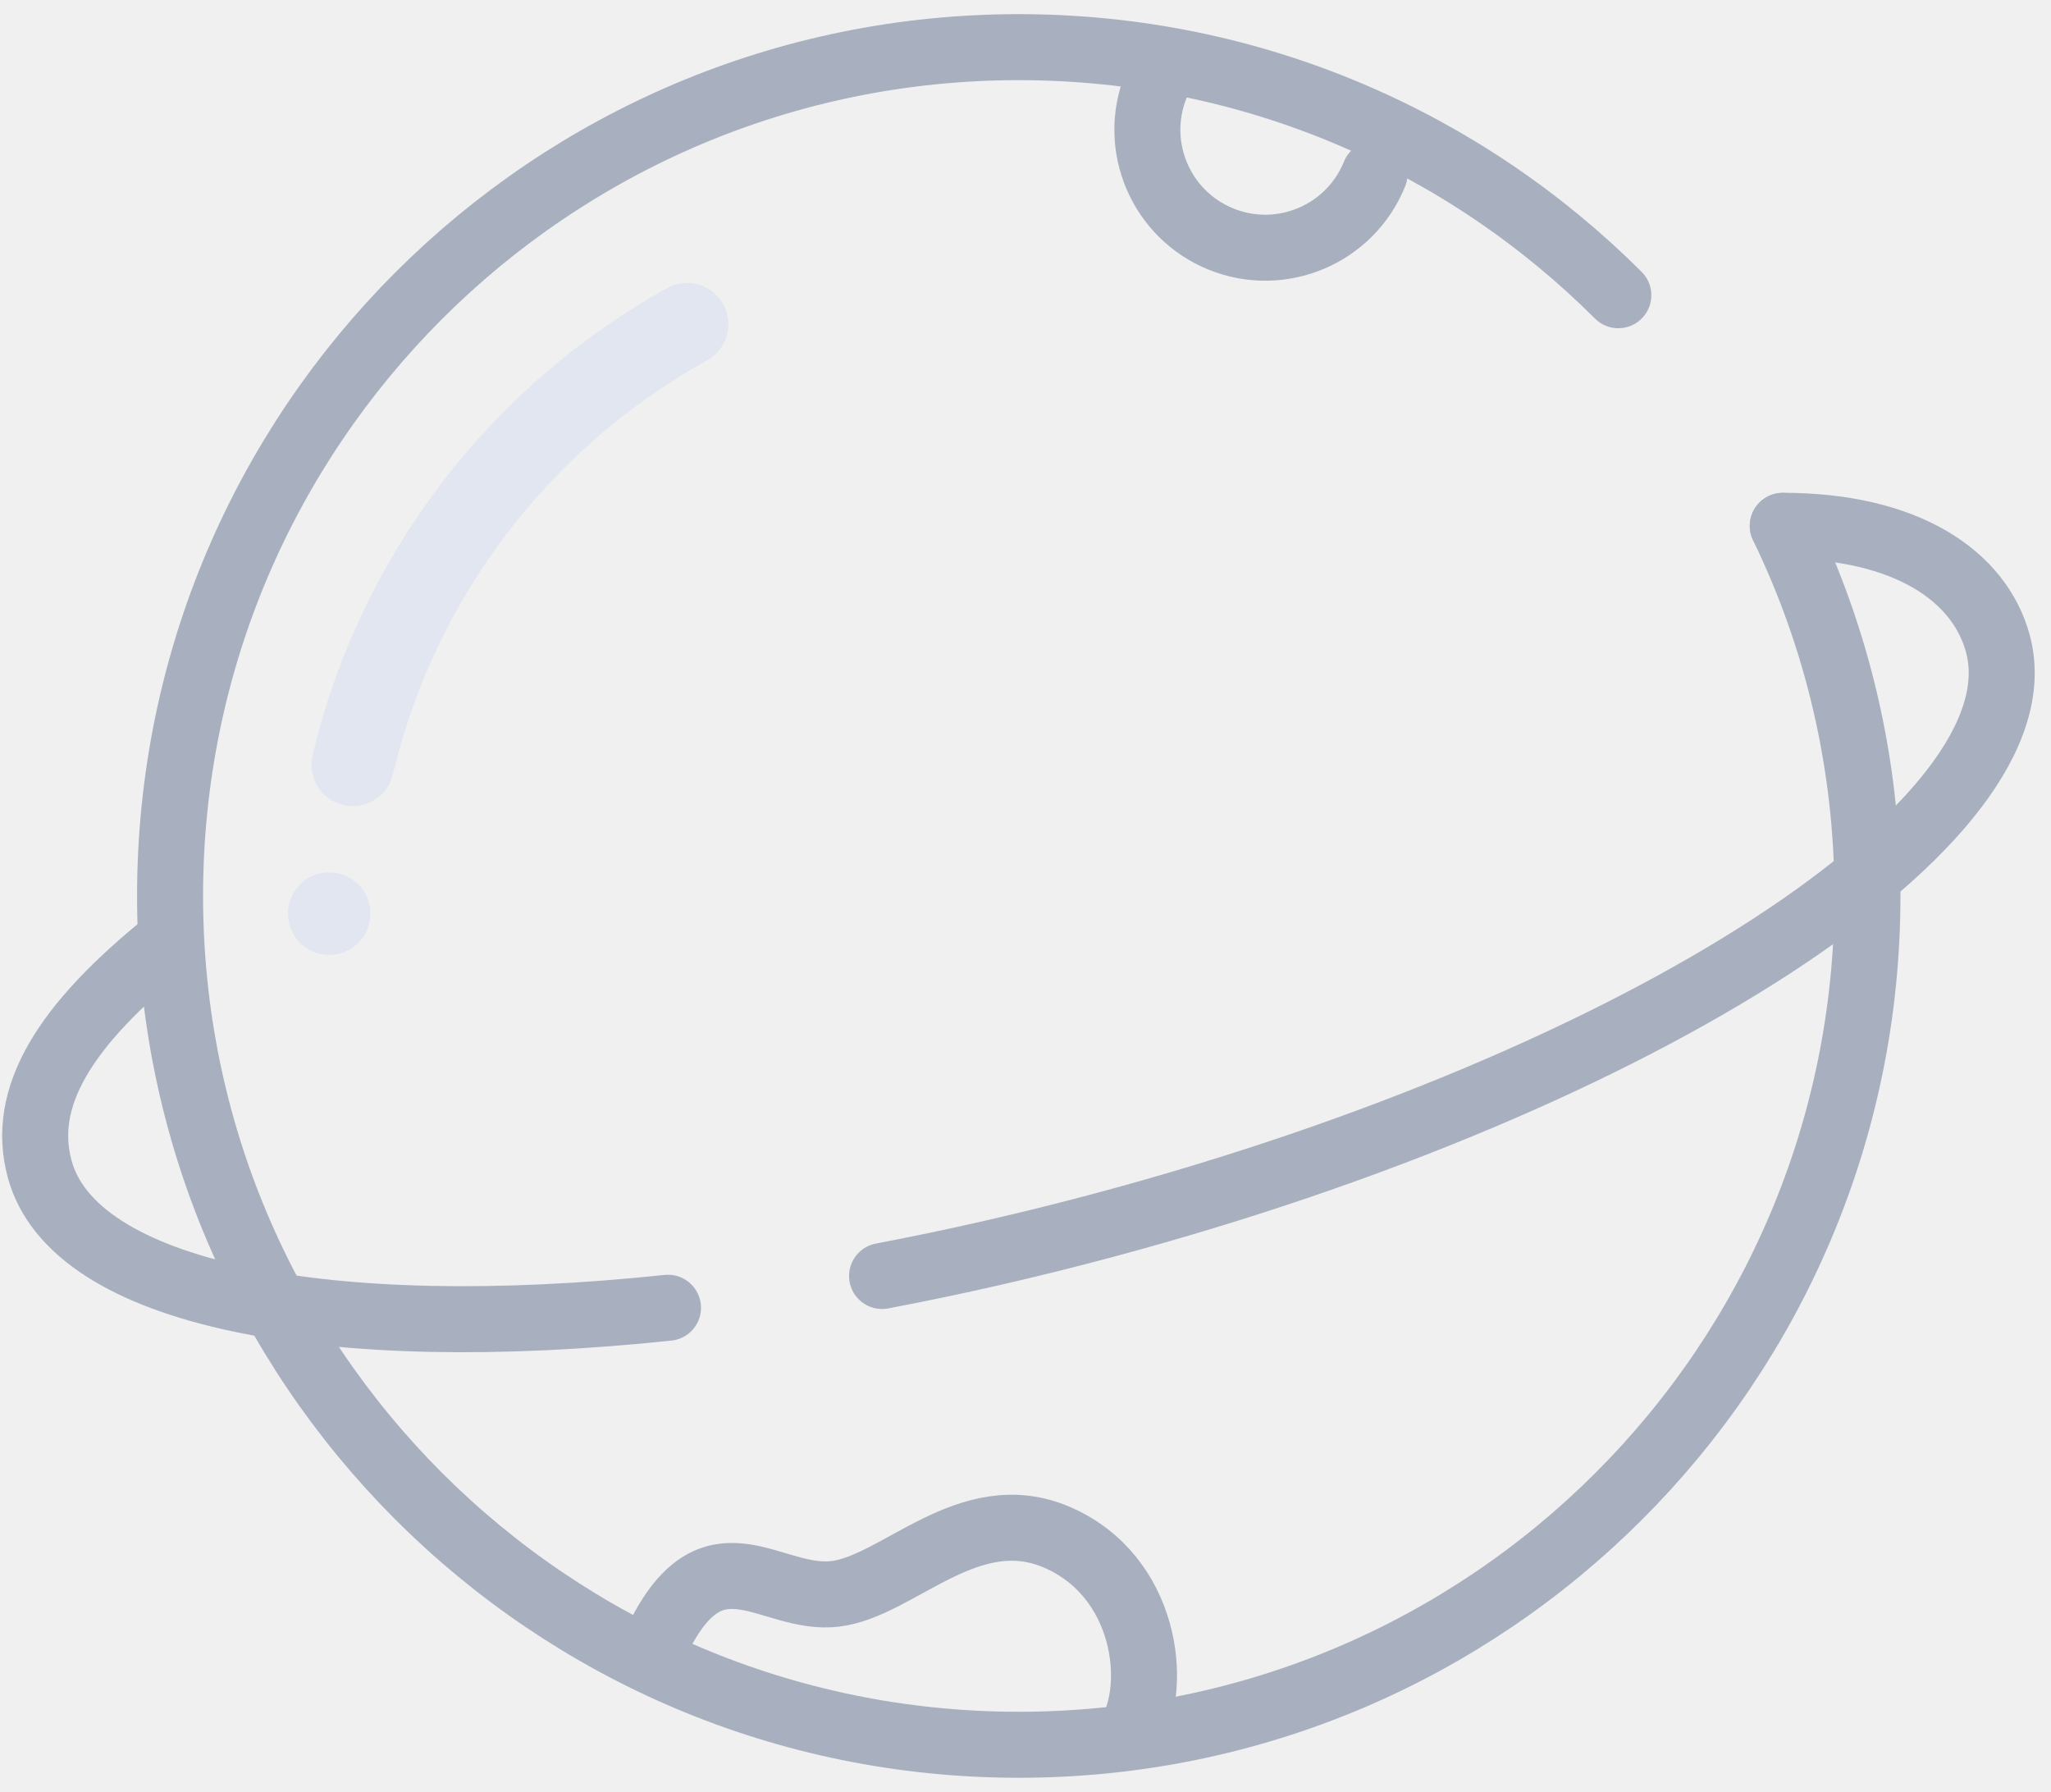
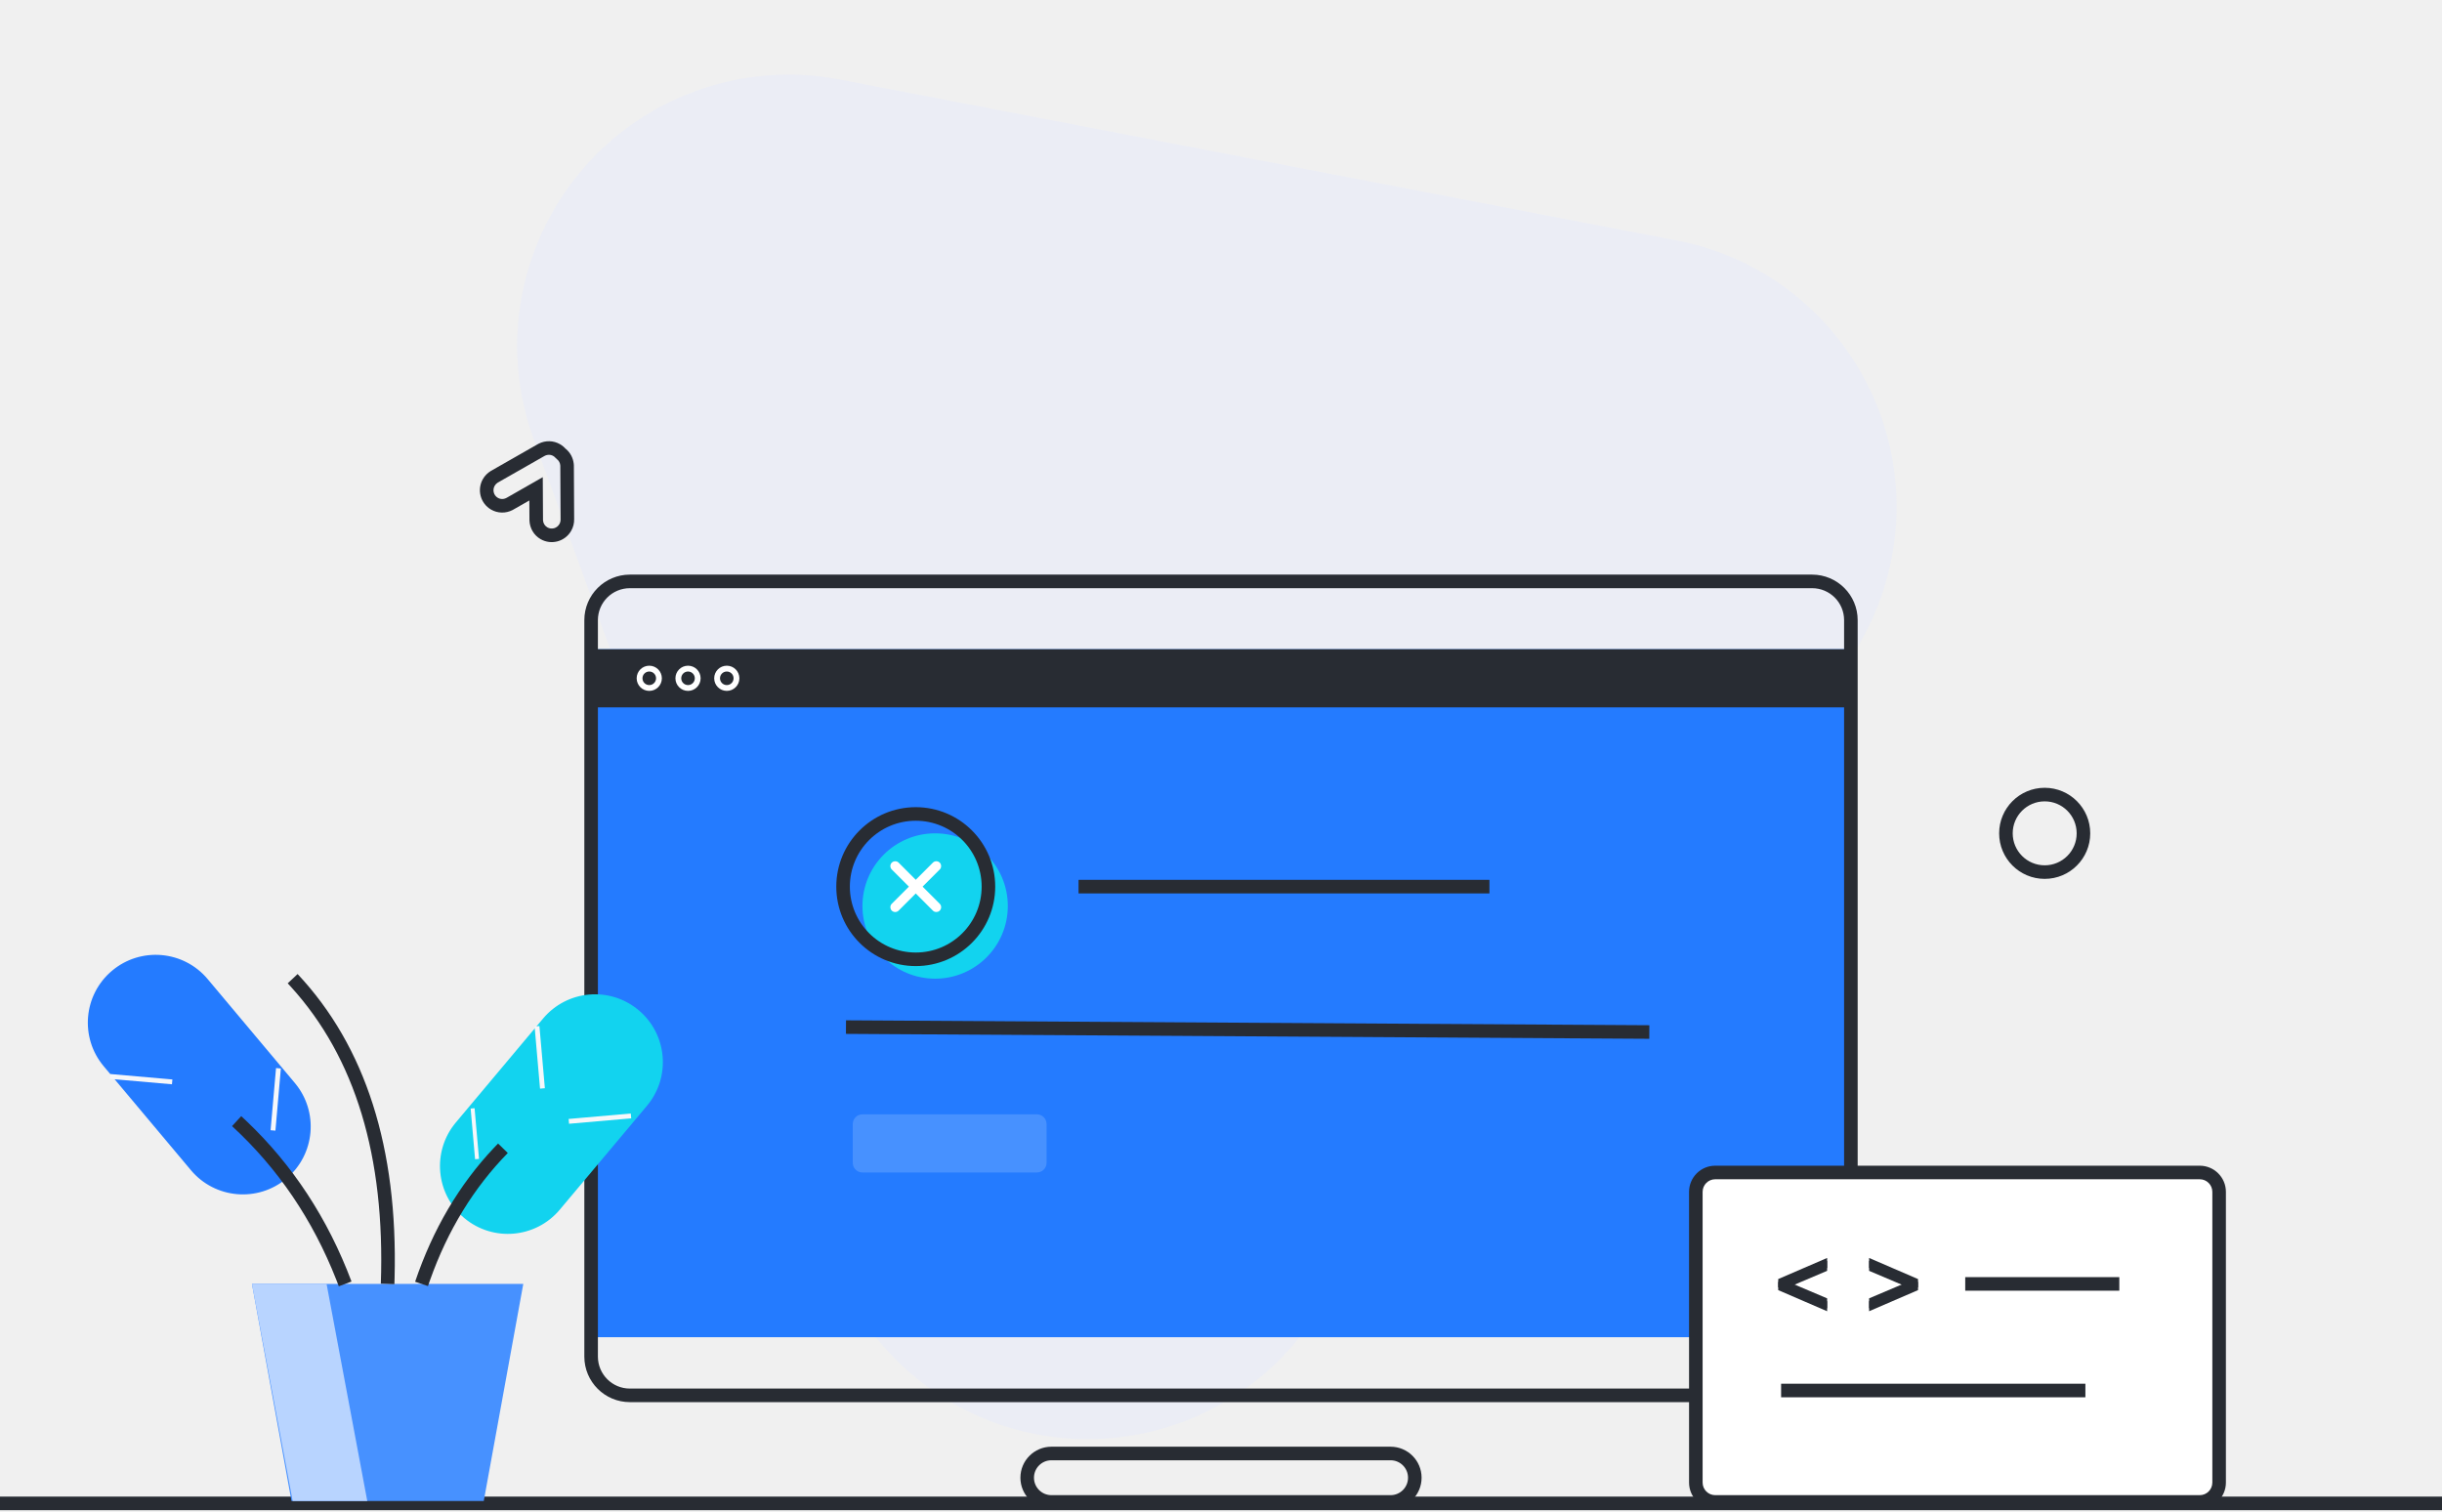
- <svg xmlns="http://www.w3.org/2000/svg" width="87px" height="76px" viewBox="0 0 87 76" version="1.1">
-   <g id="页面-1" stroke="none" stroke-width="1" fill="none" fill-rule="evenodd">
-     <g id="url错误" transform="translate(-676, -469)">
-       <g id="编组-2" transform="translate(650, 460)">
-         <g id="URL错误" transform="translate(20, 0)">
-           <rect id="矩形" x="0" y="0" width="100" height="100" />
-           <g id="编组-26" transform="translate(5, 11)">
-             <path d="M69.647,10.521 C63.134,4.02 54.143,0 44.214,0 C24.332,0 8.214,16.118 8.214,36 C8.214,55.882 24.332,72 44.214,72 C64.096,72 80.214,55.882 80.214,36 C80.214,30.374 78.923,25.048 76.622,20.305" id="路径" stroke="#A8B0BF" stroke-width="2.8" stroke-linecap="round" stroke-linejoin="round" />
-             <path d="M31.912,62.414 C30.034,63.992 29.069,68.539 32.084,71.31 C35.098,74.08 39.146,71.555 41.78,72.123 C44.413,72.692 45.635,76.301 49.151,73.116" id="路径" stroke="#A8B0BF" stroke-width="2.8" stroke-linecap="round" transform="translate(39.65104, 68.41355) scale(-1, -1) rotate(-19) translate(-39.65104, -68.41355) " />
-             <path d="M58.734,8.324 C58.734,5.562 56.496,3.324 53.734,3.324 C50.973,3.324 48.734,5.562 48.734,8.324" id="路径" stroke="#A8B0BF" stroke-width="2.8" stroke-linecap="round" transform="translate(53.73409, 5.823603) scale(1, -1) rotate(-22) translate(-53.73409, -5.823603) " />
-             <path d="M29.298,10.22 C30.143,9.751 31.208,10.056 31.677,10.902 C32.146,11.747 31.84,12.812 30.995,13.281 C24.305,16.99 19.432,23.371 17.667,30.841 C17.445,31.782 16.503,32.364 15.562,32.142 C14.621,31.92 14.039,30.978 14.261,30.037 C16.253,21.602 21.75,14.405 29.298,10.22 Z" id="路径" fill="#E2E6F0" fill-rule="nonzero" />
-             <circle id="椭圆形" fill="#E2E6F0" cx="14.964" cy="36.75" r="1.75" />
-             <path d="M9.854,28.409 C4.538,30.738 2,33.209 2,36.334 C2,41.873 11.882,46.662 26.221,48.931 M35.341,49.979 C38.446,50.211 41.679,50.334 45,50.334 C68.748,50.334 88,44.066 88,36.334 C88,33.346 85.534,30.488 80.482,29.135" id="形状" stroke="#A8B0BF" stroke-width="2.8" stroke-linecap="round" stroke-linejoin="round" transform="translate(45, 39.37109) rotate(-15) translate(-45, -39.37109) " />
+ <svg xmlns="http://www.w3.org/2000/svg" width="252px" height="156px" viewBox="0 0 252 156" version="1.1">
+   <g id="illustration" stroke="none" stroke-width="1" fill="none" fill-rule="evenodd">
+     <g id="---地址错误---" transform="translate(-1, -56)">
+       <g id="编组-3">
+         <g id="Triangle-2" transform="translate(39, 0)">
+           <path d="M130.764,77.842 L175.891,153.293 C183.829,166.564 179.505,183.757 166.234,191.695 C161.89,194.293 156.923,195.665 151.862,195.665 L61.607,195.665 C46.143,195.665 33.607,183.129 33.607,167.665 C33.607,162.604 34.979,157.637 37.577,153.293 L82.705,77.842 C90.642,64.571 107.835,60.247 121.107,68.185 C125.074,70.557 128.392,73.875 130.764,77.842 Z" id="Triangle" fill="#EBEDF5" transform="translate(106.7344, 116.6652) rotate(70) translate(-106.7344, -116.6652) " />
+           <g id="编组-15" transform="translate(17.31423, 105.7683) rotate(-20) translate(-17.31423, -105.7683) translate(9.314234, 97.76826)" fill="#282C33" fill-rule="nonzero">
+             <g id="Group" transform="translate(0.37543, 0.81545)">
+               <path d="M7.595,2.791 C6.805,2.791 6.085,3.194 5.664,3.839 L5.568,3.999 L2.789,8.757 C2.596,9.112 2.5,9.488 2.5,9.877 C2.5,11.154 3.532,12.191 4.806,12.191 C5.601,12.191 6.325,11.783 6.747,11.127 L7.755,9.403 L8.8,11.188 C9.235,11.87 9.961,12.277 10.755,12.277 C12.03,12.277 13.061,11.241 13.061,9.964 C13.061,9.531 12.942,9.114 12.72,8.752 L9.922,3.964 L9.82,3.817 C9.464,3.341 8.96,3.023 8.392,2.917 L8.3,2.903 L8.385,2.93 C8.134,2.838 7.867,2.791 7.595,2.791 Z M7.595,4.191 C7.702,4.191 7.806,4.209 7.904,4.245 L8.069,4.284 C8.339,4.313 8.581,4.465 8.728,4.695 L11.519,9.471 C11.614,9.627 11.661,9.791 11.661,9.964 C11.661,10.469 11.255,10.877 10.755,10.877 C10.444,10.877 10.16,10.718 9.994,10.458 L7.754,6.626 L5.614,10.293 C5.442,10.607 5.14,10.791 4.806,10.791 C4.306,10.791 3.9,10.382 3.9,9.877 C3.9,9.722 3.938,9.574 4.009,9.441 L6.791,4.681 C6.963,4.372 7.263,4.191 7.595,4.191 Z" id="形状结合" transform="translate(7.780797, 7.533974) rotate(50) translate(-7.780797, -7.533974) " />
+             </g>
+           </g>
+           <path d="M173,137.3 C170.404,137.3 168.3,139.404 168.3,142 C168.3,144.596 170.404,146.7 173,146.7 C175.596,146.7 177.7,144.596 177.7,142 C177.7,139.404 175.596,137.3 173,137.3 Z M173,138.7 C174.823,138.7 176.3,140.177 176.3,142 C176.3,143.823 174.823,145.3 173,145.3 C171.177,145.3 169.7,143.823 169.7,142 C169.7,140.177 171.177,138.7 173,138.7 Z" id="椭圆形" fill="#282C33" fill-rule="nonzero" />
+         </g>
+         <polygon id="直线" fill="#282C33" fill-rule="nonzero" points="254.15 210.45 254.15 211.85 0.75 211.85 0.75 210.45" />
+       </g>
+       <rect id="矩形" fill="#247BFF" x="62" y="123" width="130" height="71" />
+       <polygon id="直线-4" fill="#282C33" fill-rule="nonzero" points="154.7 146.8 154.7 148.2 112.3 148.2 112.3 146.8" />
+       <polygon id="直线-4" fill="#282C33" fill-rule="nonzero" points="88.296 162.696 88.304 161.296 171.204 161.804 171.196 163.204" />
+       <rect id="矩形" fill="#4791FF" x="89" y="171" width="20" height="6" rx="1" />
+       <circle id="椭圆形" fill="#12D3EF" cx="97.5" cy="149.5" r="7.5" />
+       <g id="编组-9" transform="translate(92, 144)" fill="#FFFFFF" fill-rule="nonzero">
+         <g id="编组-10">
+           <path d="M3.5,0 C3.745,0 3.95,0.177 3.992,0.41 L4,0.5 L4,6.5 C4,6.776 3.776,7 3.5,7 C3.255,7 3.05,6.823 3.008,6.59 L3,6.5 L3,0.5 C3,0.224 3.224,0 3.5,0 Z" id="直线-5" transform="translate(3.5, 3.5) rotate(-45) translate(-3.5, -3.5) " />
+           <path d="M3.5,0 C3.745,0 3.95,0.177 3.992,0.41 L4,0.5 L4,6.5 C4,6.776 3.776,7 3.5,7 C3.255,7 3.05,6.823 3.008,6.59 L3,6.5 L3,0.5 C3,0.224 3.224,0 3.5,0 Z" id="直线-5" transform="translate(3.5, 3.5) rotate(-135) translate(-3.5, -3.5) " />
+         </g>
+       </g>
+       <path d="M95.5,139.3 C90.971,139.3 87.3,142.971 87.3,147.5 C87.3,152.029 90.971,155.7 95.5,155.7 C100.029,155.7 103.7,152.029 103.7,147.5 C103.7,142.971 100.029,139.3 95.5,139.3 Z M95.5,140.7 C99.256,140.7 102.3,143.744 102.3,147.5 C102.3,151.256 99.256,154.3 95.5,154.3 C91.744,154.3 88.7,151.256 88.7,147.5 C88.7,143.744 91.744,140.7 95.5,140.7 Z" id="椭圆形" fill="#282C33" fill-rule="nonzero" />
+       <rect id="矩形" fill="#282C33" x="62" y="123" width="130" height="6" />
+       <path d="M68,124.7 C67.282,124.7 66.7,125.282 66.7,126 C66.7,126.718 67.282,127.3 68,127.3 C68.718,127.3 69.3,126.718 69.3,126 C69.3,125.282 68.718,124.7 68,124.7 Z M68,125.3 C68.387,125.3 68.7,125.613 68.7,126 C68.7,126.387 68.387,126.7 68,126.7 C67.613,126.7 67.3,126.387 67.3,126 C67.3,125.613 67.613,125.3 68,125.3 Z" id="椭圆形" fill="#FFFFFF" fill-rule="nonzero" />
+       <path d="M72,124.7 C71.282,124.7 70.7,125.282 70.7,126 C70.7,126.718 71.282,127.3 72,127.3 C72.718,127.3 73.3,126.718 73.3,126 C73.3,125.282 72.718,124.7 72,124.7 Z M72,125.3 C72.387,125.3 72.7,125.613 72.7,126 C72.7,126.387 72.387,126.7 72,126.7 C71.613,126.7 71.3,126.387 71.3,126 C71.3,125.613 71.613,125.3 72,125.3 Z" id="椭圆形" fill="#FFFFFF" fill-rule="nonzero" />
+       <path d="M76,124.7 C75.282,124.7 74.7,125.282 74.7,126 C74.7,126.718 75.282,127.3 76,127.3 C76.718,127.3 77.3,126.718 77.3,126 C77.3,125.282 76.718,124.7 76,124.7 Z M76,125.3 C76.387,125.3 76.7,125.613 76.7,126 C76.7,126.387 76.387,126.7 76,126.7 C75.613,126.7 75.3,126.387 75.3,126 C75.3,125.613 75.613,125.3 76,125.3 Z" id="椭圆形" fill="#FFFFFF" fill-rule="nonzero" />
+       <path d="M188,115.3 L66,115.3 C63.404,115.3 61.3,117.404 61.3,120 L61.3,196 C61.3,198.596 63.404,200.7 66,200.7 L188,200.7 C190.596,200.7 192.7,198.596 192.7,196 L192.7,120 C192.7,117.404 190.596,115.3 188,115.3 Z M66,116.7 L188,116.7 C189.823,116.7 191.3,118.177 191.3,120 L191.3,196 C191.3,197.823 189.823,199.3 188,199.3 L66,199.3 C64.177,199.3 62.7,197.823 62.7,196 L62.7,120 C62.7,118.177 64.177,116.7 66,116.7 Z" id="矩形" fill="#282C33" fill-rule="nonzero" />
+       <path d="M144.5,205.3 L109.5,205.3 C107.733,205.3 106.3,206.733 106.3,208.5 C106.3,210.267 107.733,211.7 109.5,211.7 L144.5,211.7 C146.267,211.7 147.7,210.267 147.7,208.5 C147.7,206.733 146.267,205.3 144.5,205.3 Z M109.5,206.7 L144.5,206.7 C145.494,206.7 146.3,207.506 146.3,208.5 C146.3,209.494 145.494,210.3 144.5,210.3 L109.5,210.3 C108.506,210.3 107.7,209.494 107.7,208.5 C107.7,207.506 108.506,206.7 109.5,206.7 Z" id="矩形" fill="#282C33" fill-rule="nonzero" />
+       <g id="flower" transform="translate(6, 151)">
+         <polygon id="矩形" fill="#4791FF" points="21 37.5 49 37.5 44.922 59.9 25.078 59.9" />
+         <g id="编组-7" transform="translate(15.52547, 15.93209) rotate(50) translate(-15.52547, -15.93209) translate(1.525467, 8.432091)">
+           <rect id="矩形" fill="#247BFF" x="-2.04636308e-12" y="0.45" width="28" height="14" rx="7" />
+           <polygon id="直线-3" fill="#F6F7FA" fill-rule="nonzero" points="12.6 9.896 12.954 10.25 8.4 14.804 8.046 14.45" />
+           <polygon id="直线-3" fill="#F6F7FA" fill-rule="nonzero" transform="translate(21.02763, 3.047498) scale(-1, 1) translate(-21.02763, -3.047498) " points="23.128 0.594 23.481 0.947 18.928 5.501 18.574 5.147" />
+         </g>
+         <g id="编组-7" transform="translate(51.86604, 19.94279) scale(-1, 1) rotate(50) translate(-51.86604, -19.94279) translate(37.86604, 11.94279)">
+           <g id="直线-3" transform="translate(-0, 0.381549)">
+             <rect id="蒙版" fill="#12D3EF" x="1.70530257e-12" y="0.668" width="28" height="14" rx="7" />
+             <polygon fill="#F6F7FA" fill-rule="nonzero" transform="translate(10.28898, 2.978363) scale(-1, 1) translate(-10.28898, -2.978363) " points="12.389 0.525 12.743 0.878 8.189 5.432 7.835 5.078" />
+             <polygon fill="#F6F7FA" fill-rule="nonzero" points="13.243 9.349 13.596 9.702 9.043 14.256 8.689 13.902" />
+             <polygon fill="#F6F7FA" fill-rule="nonzero" transform="translate(20.63211, 2.915062) scale(-1, 1) translate(-20.63211, -2.915062) " points="22.344 0.915 22.632 1.203 18.92 4.915 18.632 4.627" />
          </g>
        </g>
+         <path d="M46.399,23.011 L47.401,23.989 C43.883,27.587 41.209,31.956 39.379,37.103 L39.163,37.724 L37.837,37.276 C39.666,31.871 42.381,27.259 45.98,23.447 L46.399,23.011 Z" id="路径-8" fill="#282C33" fill-rule="nonzero" />
+         <path d="M30.326,20.185 L31.274,21.215 C26.541,25.572 22.952,30.863 20.504,37.098 L20.255,37.746 L18.945,37.254 C21.388,30.758 25.015,25.222 29.824,20.654 L30.326,20.185 Z" id="路径-8" fill="#282C33" fill-rule="nonzero" transform="translate(25.10943, 28.96568) scale(-1, 1) translate(-25.10943, -28.96568) " />
+         <path d="M25.711,5.521 C32.732,13.011 36.062,23.468 35.72,36.852 L35.7,37.524 L34.3,37.476 C34.753,24.339 31.657,14.142 25.029,6.847 L24.689,6.479 L25.711,5.521 Z" id="路径-9" fill="#282C33" fill-rule="nonzero" />
+         <polygon id="路径-10" fill="#B8D4FF" points="21 37.5 28.7 37.5 32.9 59.9 25.2 59.9" />
      </g>
+       <rect id="矩形" fill="#FFFFFF" x="176" y="177" width="54" height="34" rx="2" />
+       <path d="M228,176.3 L178,176.3 C176.509,176.3 175.3,177.509 175.3,179 L175.3,209 C175.3,210.491 176.509,211.7 178,211.7 L228,211.7 C229.491,211.7 230.7,210.491 230.7,209 L230.7,179 C230.7,177.509 229.491,176.3 228,176.3 Z M178,177.7 L228,177.7 C228.718,177.7 229.3,178.282 229.3,179 L229.3,209 C229.3,209.718 228.718,210.3 228,210.3 L178,210.3 C177.282,210.3 176.7,209.718 176.7,209 L176.7,179 C176.7,178.282 177.282,177.7 178,177.7 Z" id="矩形" fill="#282C33" fill-rule="nonzero" />
+       <g id="编组-16" transform="translate(184, 180)" fill="#282C33" fill-rule="nonzero">
+         <path d="M5.55,11.02 L5.55,9.99 L1.85,8.42 L5.55,6.85 L5.55,5.82 L0.5,8 L0.5,8.84 L5.55,11.02 Z M9.88,11.02 L14.93,8.84 L14.93,8 L9.88,5.82 L9.88,6.85 L13.58,8.42 L9.88,9.99 L9.88,11.02 Z" id="&lt;&gt;" />
+         <path d="M5.55,11.32 L5.55,10.29 L1.85,8.72 L5.55,7.15 L5.55,6.12 L0.5,8.3 L0.5,9.14 L5.55,11.32 Z M9.88,11.32 L14.93,9.14 L14.93,8.3 L9.88,6.12 L9.88,7.15 L13.58,8.72 L9.88,10.29 L9.88,11.32 Z" id="&lt;&gt;" />
+       </g>
+       <polygon id="直线-4" fill="#282C33" fill-rule="nonzero" points="219.7 187.8 219.7 189.2 203.8 189.2 203.8 187.8" />
+       <polygon id="直线-4" fill="#282C33" fill-rule="nonzero" points="216.2 198.8 216.2 200.2 184.8 200.2 184.8 198.8" />
    </g>
  </g>
</svg>
